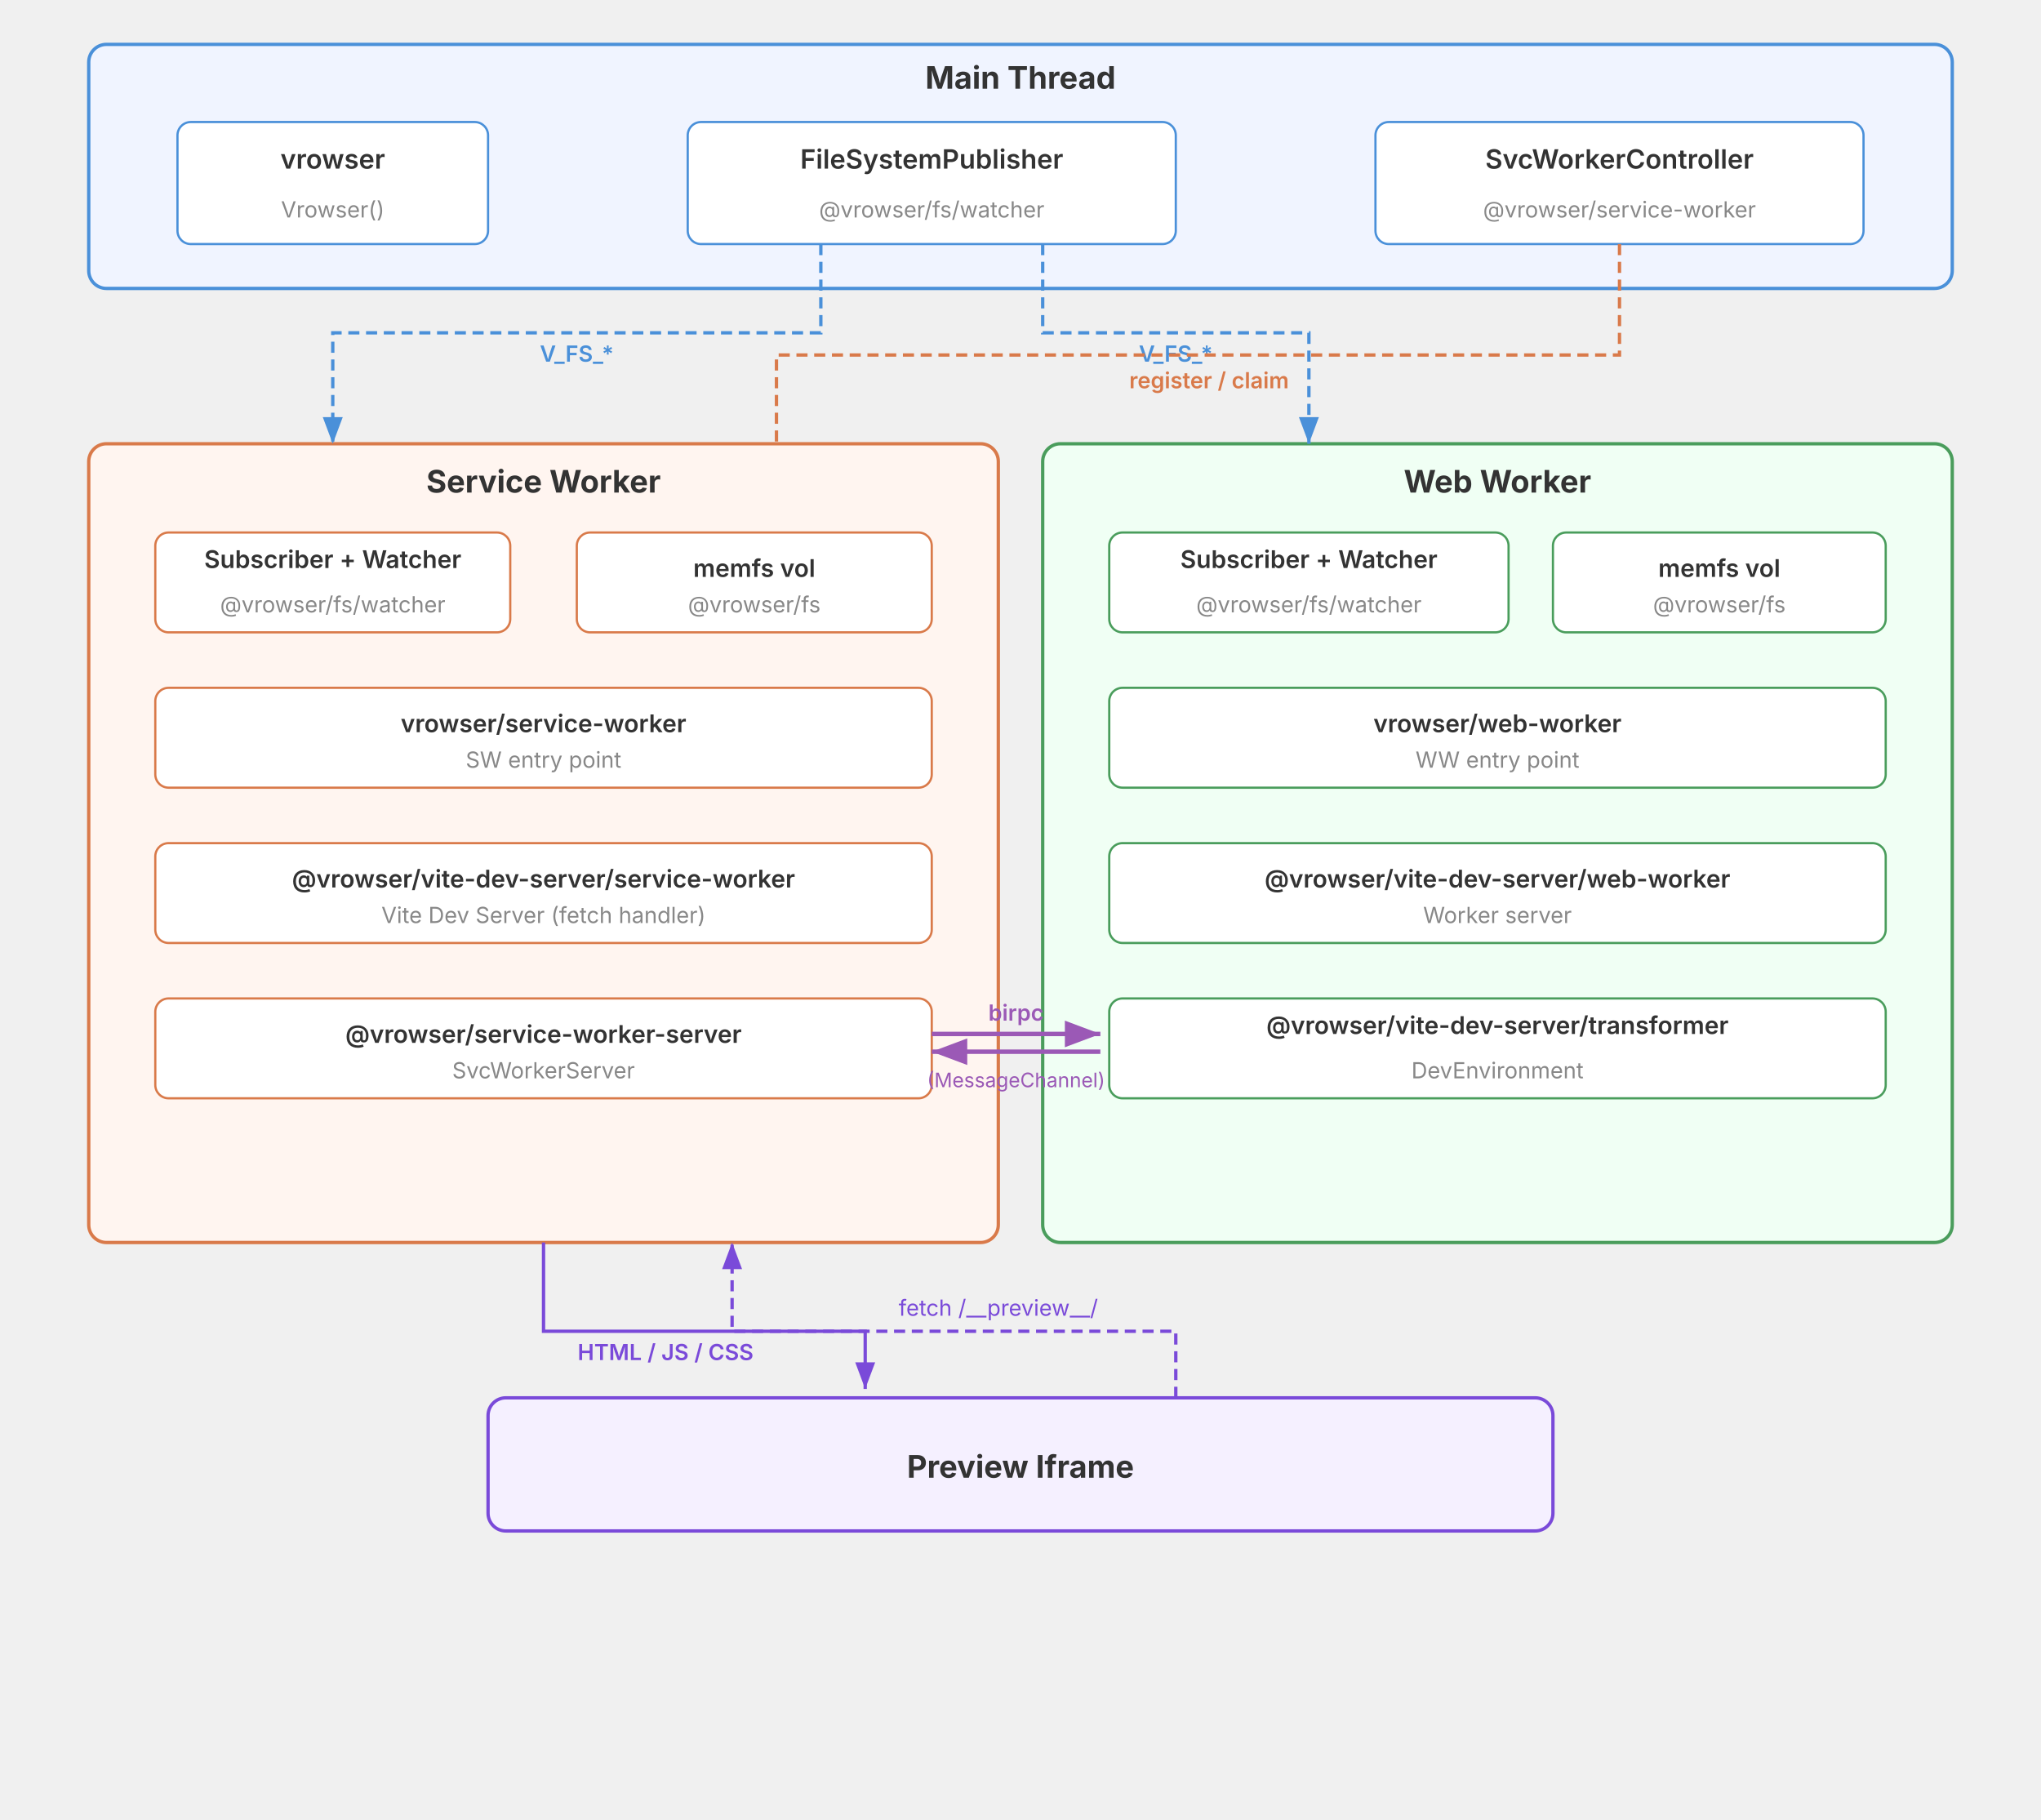
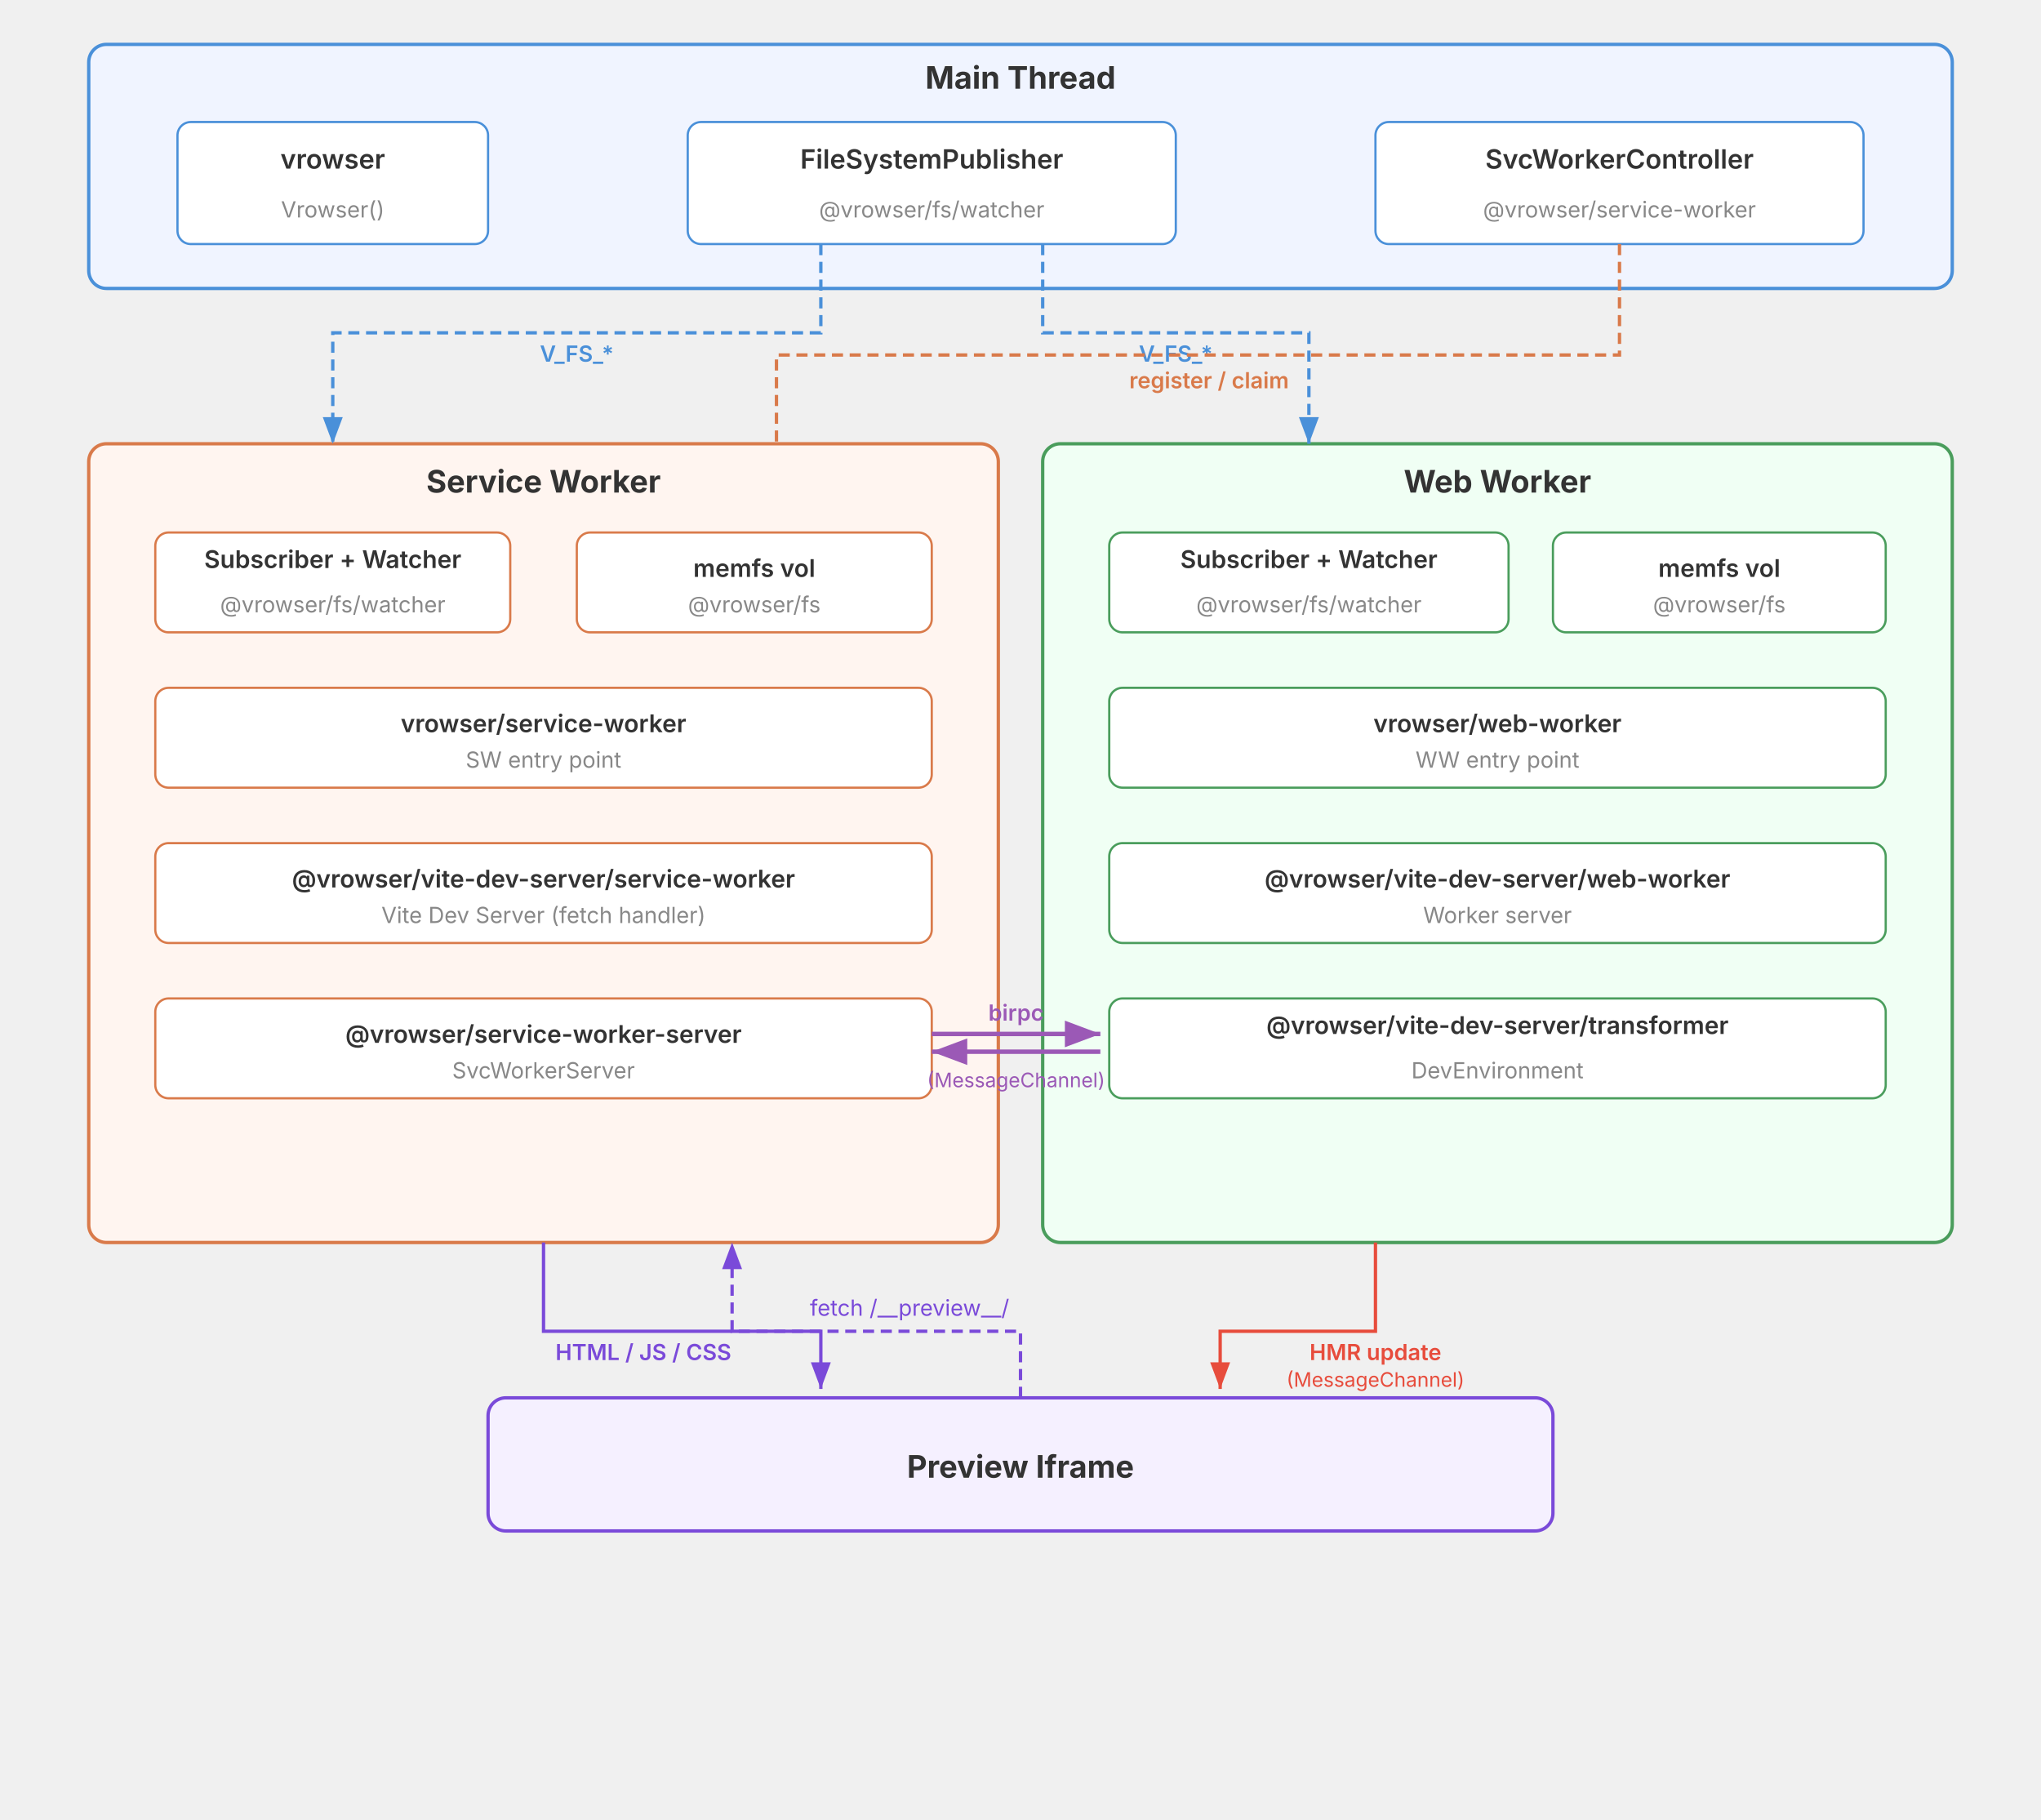
<svg xmlns="http://www.w3.org/2000/svg" viewBox="0 0 920 820" font-family="system-ui, -apple-system, sans-serif" font-size="12">
  <defs>
    <marker id="arrow" markerWidth="8" markerHeight="6" refX="8" refY="3" orient="auto">
      <path d="M0,0 L8,3 L0,6" fill="#666" />
    </marker>
    <marker id="arrow-blue" markerWidth="8" markerHeight="6" refX="8" refY="3" orient="auto">
      <path d="M0,0 L8,3 L0,6" fill="#4a90d9" />
    </marker>
    <marker id="arrow-purple" markerWidth="8" markerHeight="6" refX="8" refY="3" orient="auto">
      <path d="M0,0 L8,3 L0,6" fill="#9b59b6" />
    </marker>
    <marker id="arrow-violet" markerWidth="8" markerHeight="6" refX="8" refY="3" orient="auto">
      <path d="M0,0 L8,3 L0,6" fill="#7a4ad9" />
+     </marker>
+     <marker id="arrow-hmr" markerWidth="8" markerHeight="6" refX="8" refY="3" orient="auto">
+       <path d="M0,0 L8,3 L0,6" fill="#e74c3c" />
    </marker>
  </defs>
  <rect x="40" y="20" width="840" height="110" rx="8" fill="#f0f4ff" stroke="#4a90d9" stroke-width="1.5" />
  <text x="460" y="40" text-anchor="middle" font-weight="bold" font-size="14" fill="#333">Main Thread</text>
  <rect x="80" y="55" width="140" height="55" rx="6" fill="#fff" stroke="#4a90d9" stroke-width="1" />
  <text x="150" y="76" text-anchor="middle" font-weight="600" fill="#333">vrowser</text>
  <text x="150" y="98" text-anchor="middle" font-size="10" fill="#888">Vrowser()</text>
  <rect x="310" y="55" width="220" height="55" rx="6" fill="#fff" stroke="#4a90d9" stroke-width="1" />
  <text x="420" y="76" text-anchor="middle" font-weight="600" fill="#333">FileSystemPublisher</text>
  <text x="420" y="98" text-anchor="middle" font-size="10" fill="#888">@vrowser/fs/watcher</text>
  <rect x="620" y="55" width="220" height="55" rx="6" fill="#fff" stroke="#4a90d9" stroke-width="1" />
  <text x="730" y="76" text-anchor="middle" font-weight="600" fill="#333">SvcWorkerController</text>
  <text x="730" y="98" text-anchor="middle" font-size="10" fill="#888">@vrowser/service-worker</text>
  <rect x="40" y="200" width="410" height="360" rx="8" fill="#fff5f0" stroke="#d97a4a" stroke-width="1.5" />
  <text x="245" y="222" text-anchor="middle" font-weight="bold" font-size="14" fill="#333">Service Worker</text>
  <rect x="70" y="240" width="160" height="45" rx="6" fill="#fff" stroke="#d97a4a" stroke-width="1" />
  <text x="150" y="256" text-anchor="middle" font-weight="600" font-size="11" fill="#333">Subscriber + Watcher</text>
  <text x="150" y="276" text-anchor="middle" font-size="10" fill="#888">@vrowser/fs/watcher</text>
  <rect x="260" y="240" width="160" height="45" rx="6" fill="#fff" stroke="#d97a4a" stroke-width="1" />
  <text x="340" y="260" text-anchor="middle" font-weight="600" font-size="11" fill="#333">memfs vol</text>
  <text x="340" y="276" text-anchor="middle" font-size="10" fill="#888">@vrowser/fs</text>
  <rect x="70" y="310" width="350" height="45" rx="6" fill="#fff" stroke="#d97a4a" stroke-width="1" />
  <text x="245" y="330" text-anchor="middle" font-weight="600" font-size="11" fill="#333">vrowser/service-worker</text>
  <text x="245" y="346" text-anchor="middle" font-size="10" fill="#888">SW entry point</text>
  <rect x="70" y="380" width="350" height="45" rx="6" fill="#fff" stroke="#d97a4a" stroke-width="1" />
  <text x="245" y="400" text-anchor="middle" font-weight="600" font-size="11" fill="#333">@vrowser/vite-dev-server/service-worker</text>
  <text x="245" y="416" text-anchor="middle" font-size="10" fill="#888">Vite Dev Server (fetch handler)</text>
  <rect x="70" y="450" width="350" height="45" rx="6" fill="#fff" stroke="#d97a4a" stroke-width="1" />
  <text x="245" y="470" text-anchor="middle" font-weight="600" font-size="11" fill="#333">@vrowser/service-worker-server</text>
  <text x="245" y="486" text-anchor="middle" font-size="10" fill="#888">SvcWorkerServer</text>
  <rect x="470" y="200" width="410" height="360" rx="8" fill="#f0fff4" stroke="#4a9d5c" stroke-width="1.5" />
  <text x="675" y="222" text-anchor="middle" font-weight="bold" font-size="14" fill="#333">Web Worker</text>
  <rect x="500" y="240" width="180" height="45" rx="6" fill="#fff" stroke="#4a9d5c" stroke-width="1" />
  <text x="590" y="256" text-anchor="middle" font-weight="600" font-size="11" fill="#333">Subscriber + Watcher</text>
  <text x="590" y="276" text-anchor="middle" font-size="10" fill="#888">@vrowser/fs/watcher</text>
  <rect x="700" y="240" width="150" height="45" rx="6" fill="#fff" stroke="#4a9d5c" stroke-width="1" />
  <text x="775" y="260" text-anchor="middle" font-weight="600" font-size="11" fill="#333">memfs vol</text>
  <text x="775" y="276" text-anchor="middle" font-size="10" fill="#888">@vrowser/fs</text>
  <rect x="500" y="310" width="350" height="45" rx="6" fill="#fff" stroke="#4a9d5c" stroke-width="1" />
  <text x="675" y="330" text-anchor="middle" font-weight="600" font-size="11" fill="#333">vrowser/web-worker</text>
  <text x="675" y="346" text-anchor="middle" font-size="10" fill="#888">WW entry point</text>
  <rect x="500" y="380" width="350" height="45" rx="6" fill="#fff" stroke="#4a9d5c" stroke-width="1" />
  <text x="675" y="400" text-anchor="middle" font-weight="600" font-size="11" fill="#333">@vrowser/vite-dev-server/web-worker</text>
  <text x="675" y="416" text-anchor="middle" font-size="10" fill="#888">Worker server</text>
  <rect x="500" y="450" width="350" height="45" rx="6" fill="#fff" stroke="#4a9d5c" stroke-width="1" />
  <text x="675" y="466" text-anchor="middle" font-weight="600" font-size="11" fill="#333">@vrowser/vite-dev-server/transformer</text>
  <text x="675" y="486" text-anchor="middle" font-size="10" fill="#888">DevEnvironment</text>
  <rect x="220" y="630" width="480" height="60" rx="8" fill="#f5f0ff" stroke="#7a4ad9" stroke-width="1.5" />
  <text x="460" y="666" text-anchor="middle" font-weight="bold" font-size="14" fill="#333">Preview Iframe</text>
  <path d="M 370 110 L 370 150 L 150 150 L 150 200" fill="none" stroke="#4a90d9" stroke-width="1.5" stroke-dasharray="5,3" marker-end="url(#arrow-blue)" />
  <text x="260" y="163" text-anchor="middle" font-size="10" fill="#4a90d9" font-weight="600">V_FS_*</text>
  <path d="M 470 110 L 470 150 L 590 150 L 590 200" fill="none" stroke="#4a90d9" stroke-width="1.5" stroke-dasharray="5,3" marker-end="url(#arrow-blue)" />
  <text x="530" y="163" text-anchor="middle" font-size="10" fill="#4a90d9" font-weight="600">V_FS_*</text>
  <path d="M 730 110 L 730 160 L 350 160 L 350 200" fill="none" stroke="#d97a4a" stroke-width="1.5" stroke-dasharray="5,3" />
  <text x="545" y="175" text-anchor="middle" font-size="10" fill="#d97a4a" font-weight="600">register / claim</text>
  <line x1="420" y1="466" x2="496" y2="466" stroke="#9b59b6" stroke-width="2" marker-end="url(#arrow-purple)" />
  <line x1="496" y1="474" x2="420" y2="474" stroke="#9b59b6" stroke-width="2" marker-end="url(#arrow-purple)" />
  <text x="458" y="460" text-anchor="middle" font-size="10" fill="#9b59b6" font-weight="600">birpc</text>
  <text x="458" y="490" text-anchor="middle" font-size="9" fill="#9b59b6">(MessageChannel)</text>
-   <path d="M 245 560 L 245 600 L 390 600 L 390 626" fill="none" stroke="#7a4ad9" stroke-width="1.5" marker-end="url(#arrow-violet)" />
-   <text x="300" y="613" text-anchor="middle" font-size="10" fill="#7a4ad9" font-weight="600">HTML / JS / CSS</text>
-   <path d="M 530 630 L 530 600 L 330 600 L 330 560" fill="none" stroke="#7a4ad9" stroke-width="1.5" stroke-dasharray="5,3" marker-end="url(#arrow-violet)" />
-   <text x="450" y="593" text-anchor="middle" font-size="10" fill="#7a4ad9">fetch /__preview__/</text>
+   <path d="M 245 560 L 245 600 L 370 600 L 370 626" fill="none" stroke="#7a4ad9" stroke-width="1.5" marker-end="url(#arrow-violet)" />
+   <text x="290" y="613" text-anchor="middle" font-size="10" fill="#7a4ad9" font-weight="600">HTML / JS / CSS</text>
+   <path d="M 460 630 L 460 600 L 330 600 L 330 560" fill="none" stroke="#7a4ad9" stroke-width="1.5" stroke-dasharray="5,3" marker-end="url(#arrow-violet)" />
+   <text x="410" y="593" text-anchor="middle" font-size="10" fill="#7a4ad9">fetch /__preview__/</text>
+   <path d="M 620 560 L 620 600 L 550 600 L 550 626" fill="none" stroke="#e74c3c" stroke-width="1.5" marker-end="url(#arrow-hmr)" />
+   <text x="620" y="613" text-anchor="middle" font-size="10" fill="#e74c3c" font-weight="600">HMR update</text>
+   <text x="620" y="625" text-anchor="middle" font-size="9" fill="#e74c3c">(MessageChannel)</text>
</svg>
